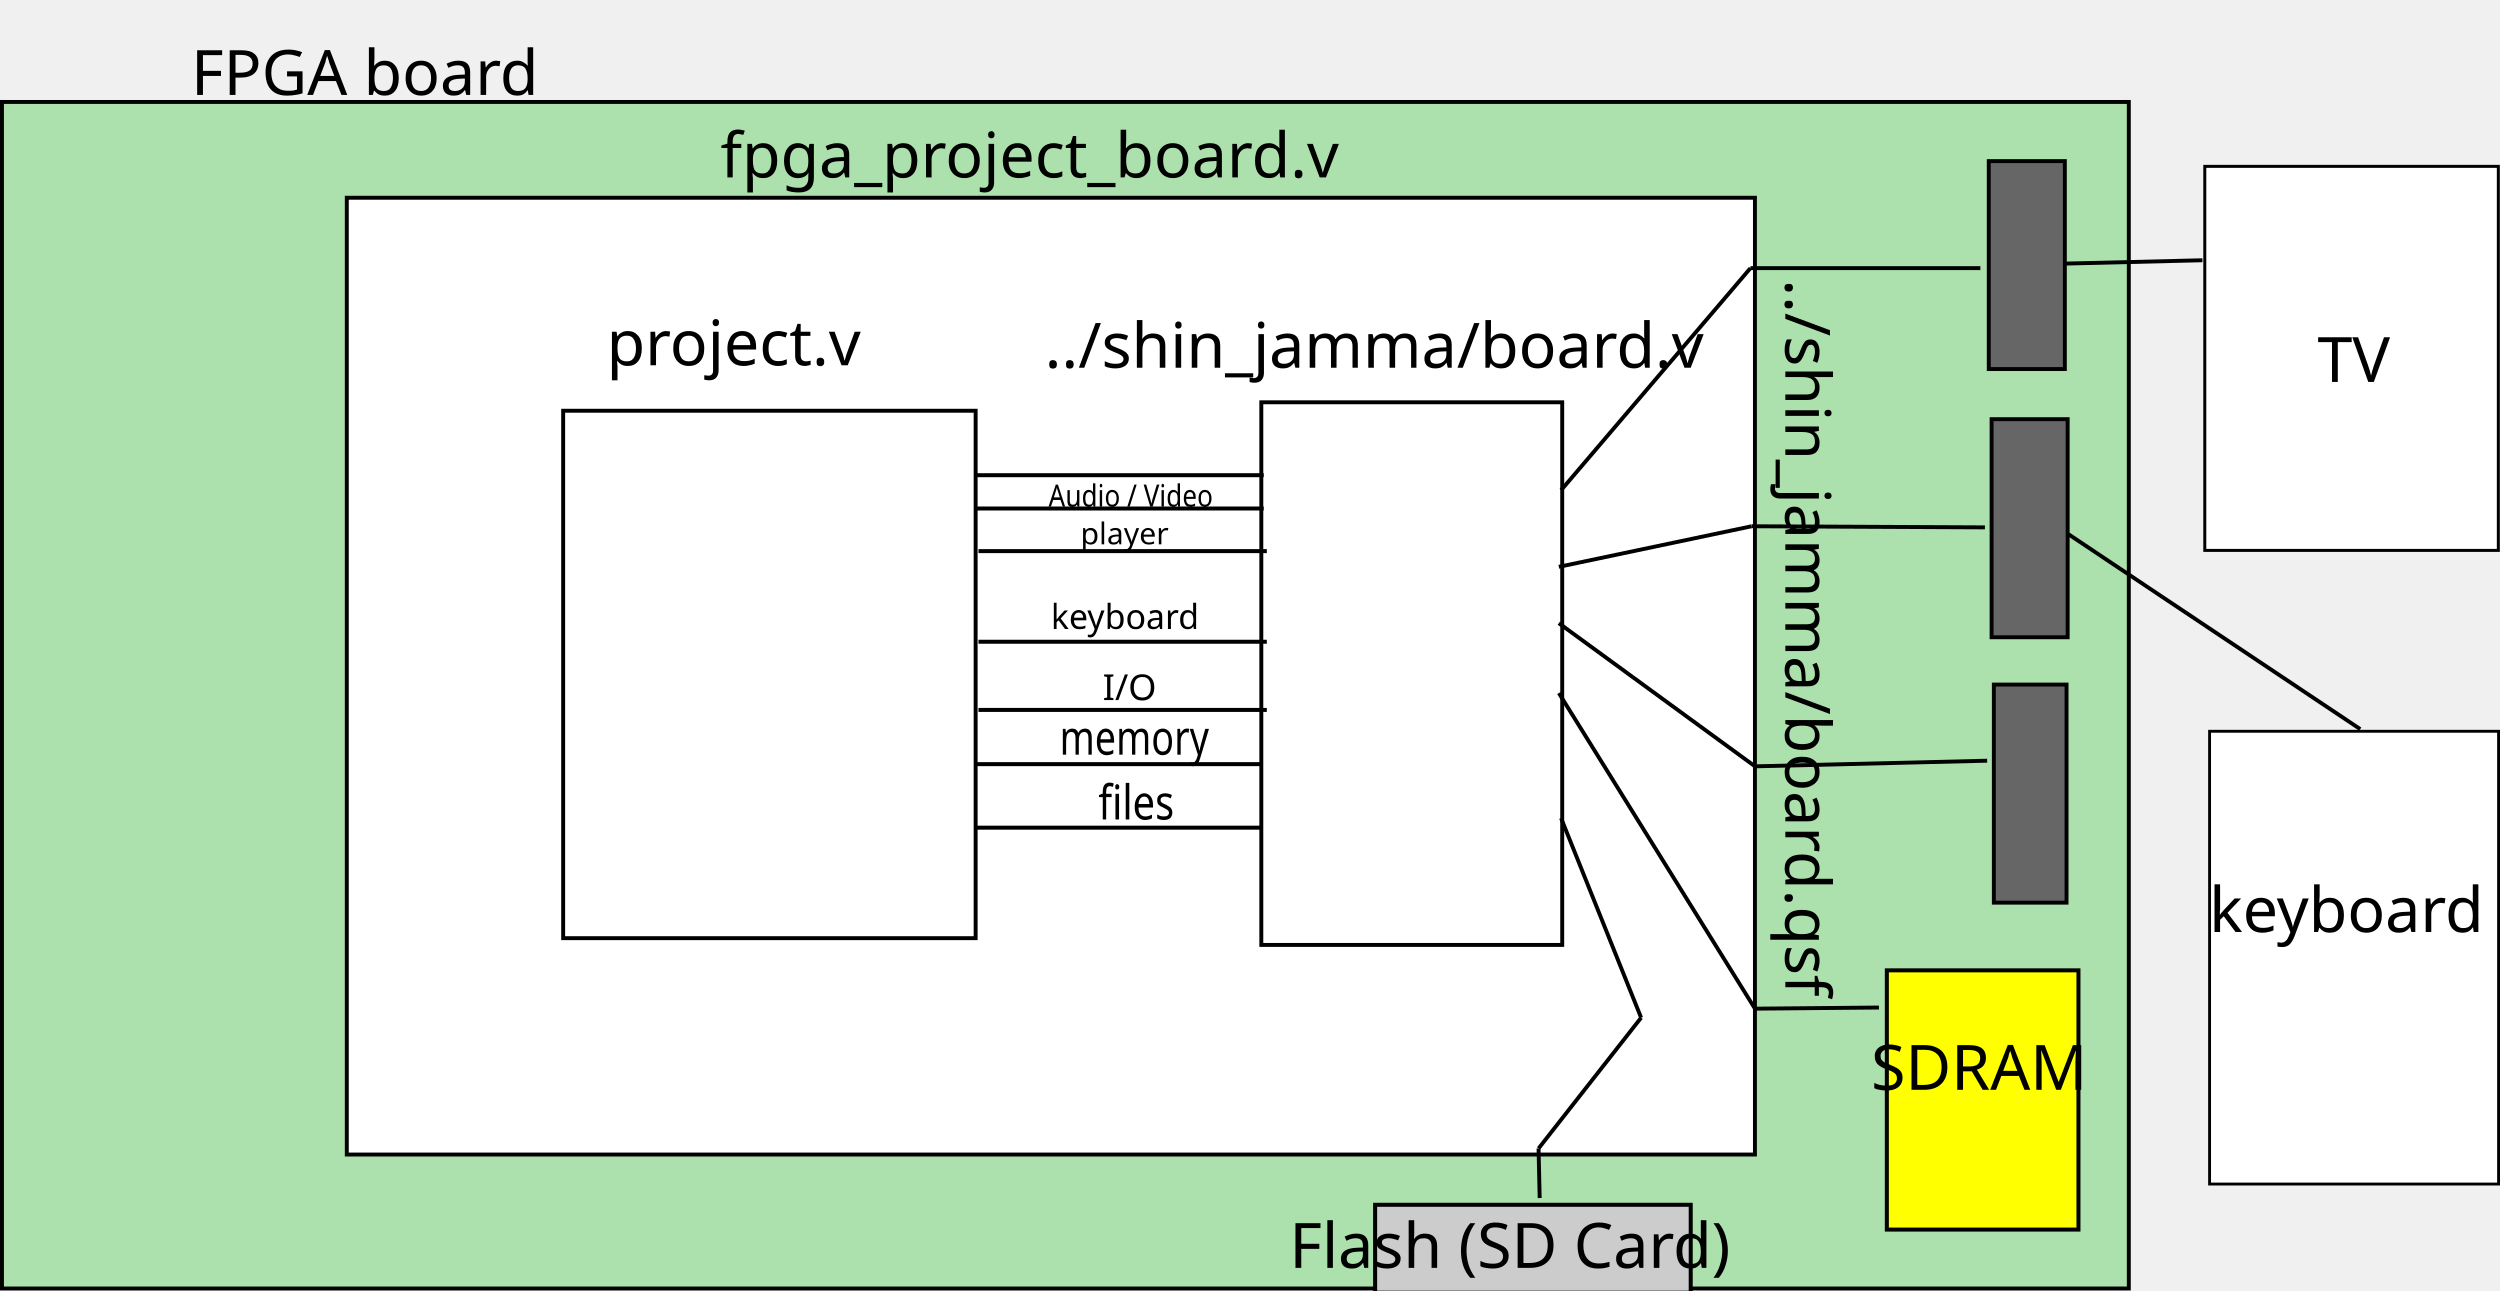
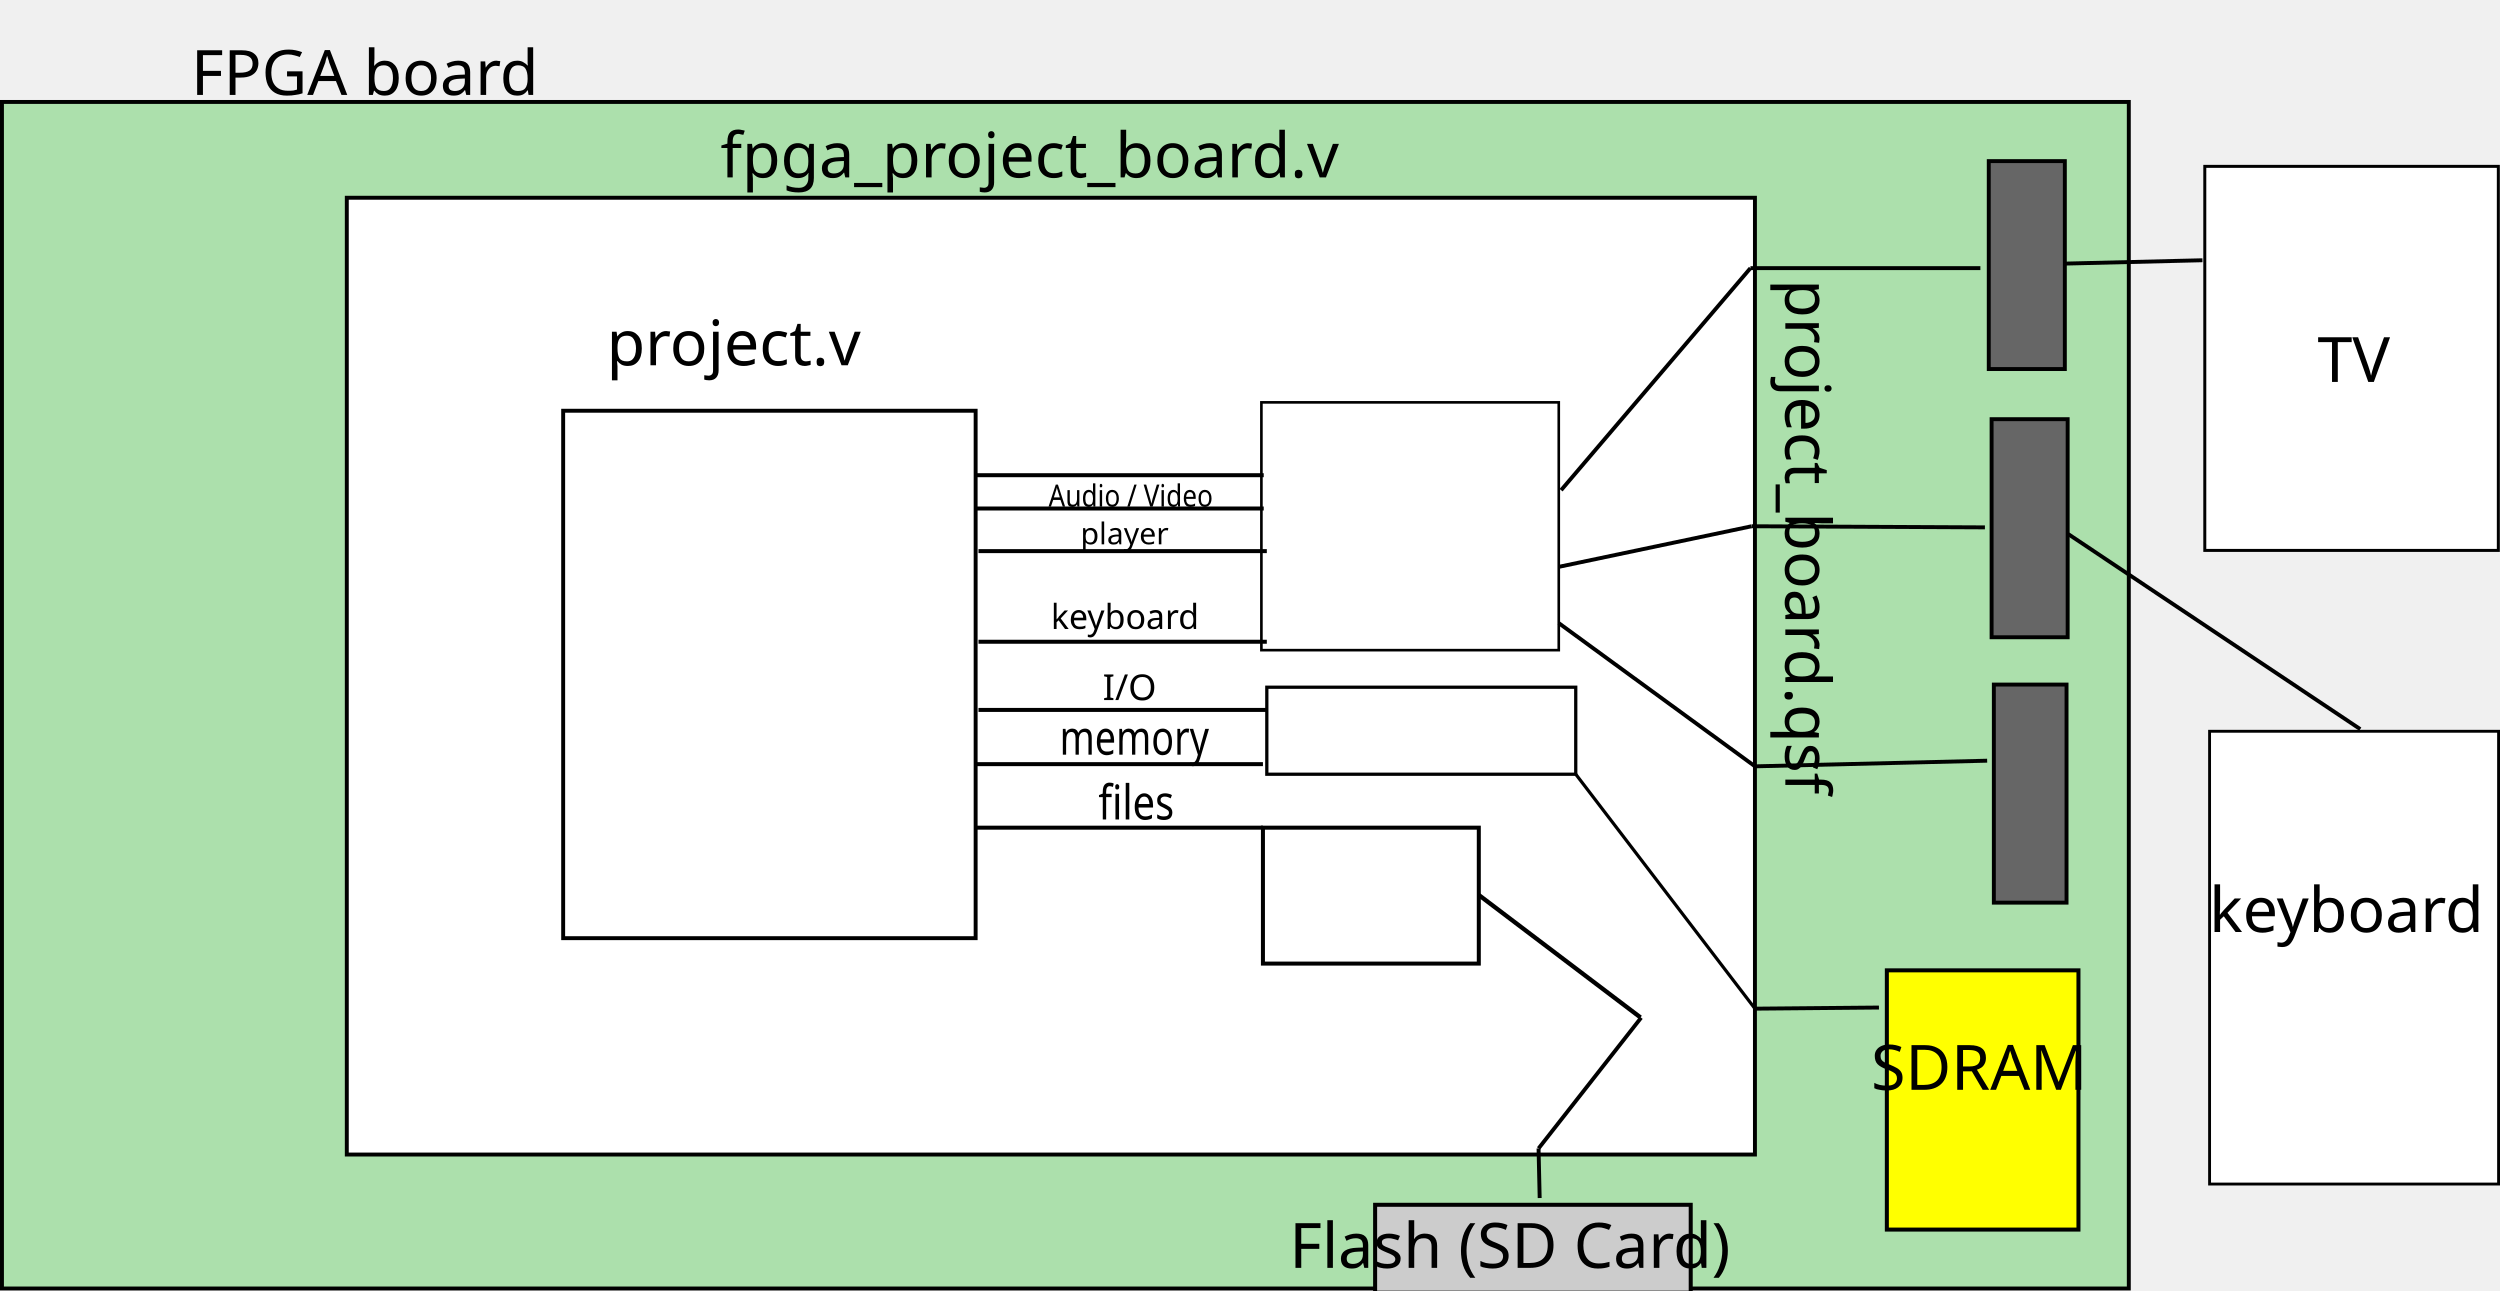
<svg xmlns="http://www.w3.org/2000/svg" width="168.831mm" height="87.147mm" viewBox="0 0 168.831 87.147" version="1.1" id="svg8">
  <defs id="defs2" />
  <g id="layer1" transform="translate(-27.83795,-59.55038)">
    <rect style="opacity:1;fill:#ace0ac;fill-opacity:1;stroke:#000000;stroke-width:0.265;stroke-miterlimit:4;stroke-dasharray:none;stroke-dashoffset:0;stroke-opacity:1" id="rect29" width="143.631" height="80.131" x="27.97" y="66.435" />
    <rect style="opacity:1;fill:#ffffff;fill-opacity:1;stroke:#000000;stroke-width:0.265;stroke-miterlimit:4;stroke-dasharray:none;stroke-dashoffset:0;stroke-opacity:1" id="rect41" width="95.095" height="64.614" x="51.258" y="72.905" />
    <rect style="opacity:1;fill:#ffffff;fill-opacity:1;stroke:#000000;stroke-width:0.202;stroke-miterlimit:4;stroke-dasharray:none;stroke-dashoffset:0;stroke-opacity:1" id="rect31" width="19.823" height="25.936" x="176.733" y="70.785" />
    <rect style="opacity:1;fill:#ffffff;fill-opacity:1;stroke:#000000;stroke-width:0.194;stroke-miterlimit:4;stroke-dasharray:none;stroke-dashoffset:0;stroke-opacity:1" id="rect33" width="19.517" height="30.577" x="177.056" y="108.935" />
    <rect style="opacity:1;fill:#666666;fill-opacity:1;stroke:#000000;stroke-width:0.265;stroke-miterlimit:4;stroke-dasharray:none;stroke-dashoffset:0;stroke-opacity:1" id="rect35" width="5.137" height="14.042" x="162.144" y="70.431" />
    <rect style="opacity:1;fill:#666666;fill-opacity:1;stroke:#000000;stroke-width:0.265;stroke-miterlimit:4;stroke-dasharray:none;stroke-dashoffset:0;stroke-opacity:1" id="rect37" width="5.137" height="14.727" x="162.335" y="87.859" />
    <rect style="opacity:1;fill:#666666;fill-opacity:1;stroke:#000000;stroke-width:0.265;stroke-miterlimit:4;stroke-dasharray:none;stroke-dashoffset:0;stroke-opacity:1" id="rect39" width="4.909" height="14.727" x="162.487" y="105.781" />
    <rect style="opacity:1;fill:#ffffff;fill-opacity:1;stroke:#000000;stroke-width:0.265;stroke-miterlimit:4;stroke-dasharray:none;stroke-dashoffset:0;stroke-opacity:1" id="rect43" width="27.855" height="35.618" x="65.87" y="87.289" />
-     <rect style="opacity:1;fill:#ffffff;fill-opacity:1;stroke:#000000;stroke-width:0.265;stroke-miterlimit:4;stroke-dasharray:none;stroke-dashoffset:0;stroke-opacity:1" id="rect45" width="20.32" height="36.645" x="113.018" y="86.718" />
+     <rect style="opacity:1;fill:#ffffff;fill-opacity:1;stroke:#000000;stroke-width:0.178;stroke-miterlimit:4;stroke-dasharray:none;stroke-dashoffset:0;stroke-opacity:1" id="rect45" width="20.082" height="16.734" x="113.023" y="86.723" />
    <path style="fill:none;fill-rule:evenodd;stroke:#000000;stroke-width:0.27;stroke-linecap:butt;stroke-linejoin:miter;stroke-miterlimit:4;stroke-dasharray:none;stroke-opacity:1" d="M 113.18,91.642 H 93.708" id="path4555" />
    <path id="path4557" d="M 113.18,93.891 H 93.708" style="fill:none;fill-rule:evenodd;stroke:#000000;stroke-width:0.27;stroke-linecap:butt;stroke-linejoin:miter;stroke-miterlimit:4;stroke-dasharray:none;stroke-opacity:1" />
    <path style="fill:none;fill-rule:evenodd;stroke:#000000;stroke-width:0.27;stroke-linecap:butt;stroke-linejoin:miter;stroke-miterlimit:4;stroke-dasharray:none;stroke-opacity:1" d="M 113.389,96.769 H 93.917" id="path4559" />
    <path id="path4561" d="M 113.389,102.889 H 93.917" style="fill:none;fill-rule:evenodd;stroke:#000000;stroke-width:0.27;stroke-linecap:butt;stroke-linejoin:miter;stroke-miterlimit:4;stroke-dasharray:none;stroke-opacity:1" />
    <path style="fill:none;fill-rule:evenodd;stroke:#000000;stroke-width:0.27;stroke-linecap:butt;stroke-linejoin:miter;stroke-miterlimit:4;stroke-dasharray:none;stroke-opacity:1" d="M 113.389,107.493 H 93.917" id="path4563" />
    <path id="path4565" d="M 113.127,111.155 H 93.655" style="fill:none;fill-rule:evenodd;stroke:#000000;stroke-width:0.27;stroke-linecap:butt;stroke-linejoin:miter;stroke-miterlimit:4;stroke-dasharray:none;stroke-opacity:1" />
    <path style="fill:none;fill-rule:evenodd;stroke:#000000;stroke-width:0.27;stroke-linecap:butt;stroke-linejoin:miter;stroke-miterlimit:4;stroke-dasharray:none;stroke-opacity:1" d="M 113.127,115.445 H 93.655" id="path4567" />
    <text xml:space="preserve" style="font-style:normal;font-variant:normal;font-weight:normal;font-stretch:normal;font-size:4.233px;line-height:100%;font-family:cmr10;-inkscape-font-specification:cmr10;text-align:start;letter-spacing:0px;word-spacing:0px;writing-mode:lr-tb;text-anchor:start;fill:#000000;fill-opacity:1;stroke:none;stroke-width:0.265px;stroke-linecap:butt;stroke-linejoin:miter;stroke-opacity:1" x="40.748" y="65.964" id="text4583">
      <tspan id="tspan4581" x="40.748" y="65.964" style="stroke-width:0.265px">FPGA board</tspan>
    </text>
    <text xml:space="preserve" style="font-style:normal;font-variant:normal;font-weight:normal;font-stretch:normal;font-size:4.233px;line-height:100%;font-family:cmr10;-inkscape-font-specification:cmr10;text-align:start;letter-spacing:0px;word-spacing:0px;writing-mode:lr-tb;text-anchor:start;fill:#000000;fill-opacity:1;stroke:none;stroke-width:0.265px;stroke-linecap:butt;stroke-linejoin:miter;stroke-opacity:1" x="76.491" y="71.534" id="text4587">
      <tspan id="tspan4585" x="76.491" y="71.534" style="stroke-width:0.265px">fpga_project_board.v</tspan>
    </text>
    <text xml:space="preserve" style="font-style:normal;font-variant:normal;font-weight:normal;font-stretch:normal;font-size:4.233px;line-height:100%;font-family:cmr10;-inkscape-font-specification:cmr10;text-align:start;letter-spacing:0px;word-spacing:0px;writing-mode:lr-tb;text-anchor:start;fill:#000000;fill-opacity:1;stroke:none;stroke-width:0.265px;stroke-linecap:butt;stroke-linejoin:miter;stroke-opacity:1" x="68.805" y="84.222" id="text4591">
      <tspan id="tspan4589" x="68.805" y="84.222" style="stroke-width:0.265px">project.v</tspan>
-     </text>
-     <text xml:space="preserve" style="font-style:normal;font-variant:normal;font-weight:normal;font-stretch:normal;font-size:4.233px;line-height:100%;font-family:cmr10;-inkscape-font-specification:cmr10;text-align:start;letter-spacing:0px;word-spacing:0px;writing-mode:lr-tb;text-anchor:start;fill:#000000;fill-opacity:1;stroke:none;stroke-width:0.265px;stroke-linecap:butt;stroke-linejoin:miter;stroke-opacity:1" x="98.381" y="84.383" id="text4595">
-       <tspan id="tspan4593" x="98.381" y="84.383" style="stroke-width:0.265px">../shin_jamma/board.v</tspan>
    </text>
    <flowRoot xml:space="preserve" id="flowRoot4597" style="font-style:normal;font-variant:normal;font-weight:normal;font-stretch:normal;font-size:16px;line-height:100%;font-family:cmr10;-inkscape-font-specification:cmr10;text-align:start;letter-spacing:0px;word-spacing:0px;writing-mode:lr-tb;text-anchor:start;fill:#000000;fill-opacity:1;stroke:none;stroke-width:1px;stroke-linecap:butt;stroke-linejoin:miter;stroke-opacity:1" transform="matrix(0.1359873,0,0,0.1914048,66.17282,39.51096)">
      <flowRegion id="flowRegion4599">
        <rect id="rect4601" width="82.28" height="18.988" x="243.964" y="255.727" />
      </flowRegion>
      <flowPara id="flowPara4603">system</flowPara>
    </flowRoot>
    <text xml:space="preserve" style="font-style:normal;font-variant:normal;font-weight:normal;font-stretch:normal;font-size:1.924px;line-height:100%;font-family:cmr10;-inkscape-font-specification:cmr10;text-align:start;letter-spacing:0px;word-spacing:0px;writing-mode:lr-tb;text-anchor:start;fill:#000000;fill-opacity:1;stroke:none;stroke-width:0.12px;stroke-linecap:butt;stroke-linejoin:miter;stroke-opacity:1" x="107.159" y="86.318" id="text4607" transform="scale(0.920569,1.086285)">
      <tspan id="tspan4605" x="107.159" y="86.318" style="stroke-width:0.12px">Audio / Video</tspan>
    </text>
    <text xml:space="preserve" style="font-style:normal;font-variant:normal;font-weight:normal;font-stretch:normal;font-size:2.035px;line-height:100%;font-family:cmr10;-inkscape-font-specification:cmr10;text-align:start;letter-spacing:0px;word-spacing:0px;writing-mode:lr-tb;text-anchor:start;fill:#000000;fill-opacity:1;stroke:none;stroke-width:0.127px;stroke-linecap:butt;stroke-linejoin:miter;stroke-opacity:1" x="100.608" y="96.499" id="text4611" transform="scale(1.00198,0.9980237)">
      <tspan id="tspan4609" x="100.608" y="96.499" style="stroke-width:0.127px">player</tspan>
    </text>
    <text xml:space="preserve" style="font-style:normal;font-variant:normal;font-weight:normal;font-stretch:normal;font-size:2.316px;line-height:100%;font-family:cmr10;-inkscape-font-specification:cmr10;text-align:start;letter-spacing:0px;word-spacing:0px;writing-mode:lr-tb;text-anchor:start;fill:#000000;fill-opacity:1;stroke:none;stroke-width:0.145px;stroke-linecap:butt;stroke-linejoin:miter;stroke-opacity:1" x="100.058" y="100.75" id="text4615" transform="scale(0.9874739,1.012685)">
      <tspan id="tspan4613" x="100.058" y="100.75" style="stroke-width:0.145px">keyboard</tspan>
    </text>
    <text xml:space="preserve" style="font-style:normal;font-variant:normal;font-weight:normal;font-stretch:normal;font-size:2.42px;line-height:100%;font-family:cmr10;-inkscape-font-specification:cmr10;text-align:start;letter-spacing:0px;word-spacing:0px;writing-mode:lr-tb;text-anchor:start;fill:#000000;fill-opacity:1;stroke:none;stroke-width:0.151px;stroke-linecap:butt;stroke-linejoin:miter;stroke-opacity:1" x="101.906" y="107.249" id="text4619" transform="scale(1.003933,0.9960828)">
      <tspan id="tspan4617" x="101.906" y="107.249" style="stroke-width:0.151px">I/O</tspan>
    </text>
    <text xml:space="preserve" style="font-style:normal;font-variant:normal;font-weight:normal;font-stretch:normal;font-size:2.873px;line-height:100%;font-family:cmr10;-inkscape-font-specification:cmr10;text-align:start;letter-spacing:0px;word-spacing:0px;writing-mode:lr-tb;text-anchor:start;fill:#000000;fill-opacity:1;stroke:none;stroke-width:0.18px;stroke-linecap:butt;stroke-linejoin:miter;stroke-opacity:1" x="112.17" y="97.928" id="text4623" transform="scale(0.8860706,1.128578)">
      <tspan id="tspan4621" x="112.17" y="97.928" style="stroke-width:0.18px">memory</tspan>
    </text>
    <text xml:space="preserve" style="font-style:normal;font-variant:normal;font-weight:normal;font-stretch:normal;font-size:2.957px;line-height:100%;font-family:cmr10;-inkscape-font-specification:cmr10;text-align:start;letter-spacing:0px;word-spacing:0px;writing-mode:lr-tb;text-anchor:start;fill:#000000;fill-opacity:1;stroke:none;stroke-width:0.185px;stroke-linecap:butt;stroke-linejoin:miter;stroke-opacity:1" x="112.129" y="104.528" id="text4627" transform="scale(0.9097806,1.099166)">
      <tspan id="tspan4625" x="112.129" y="104.528" style="stroke-width:0.185px">files</tspan>
    </text>
    <rect style="opacity:1;fill:#ffff00;fill-opacity:1;stroke:#000000;stroke-width:0.271;stroke-miterlimit:4;stroke-dasharray:none;stroke-dashoffset:0;stroke-opacity:1" id="rect4629" width="12.94" height="17.507" x="155.261" y="125.08" />
    <rect style="opacity:1;fill:#cccccc;fill-opacity:1;stroke:#000000;stroke-width:0.271;stroke-miterlimit:4;stroke-dasharray:none;stroke-dashoffset:0;stroke-opacity:1" id="rect4631" width="21.313" height="5.937" x="120.703" y="140.913" />
    <text xml:space="preserve" style="font-style:normal;font-variant:normal;font-weight:normal;font-stretch:normal;font-size:4.233px;line-height:100%;font-family:cmr10;-inkscape-font-specification:cmr10;text-align:start;letter-spacing:0px;word-spacing:0px;writing-mode:lr-tb;text-anchor:start;fill:#000000;fill-opacity:1;stroke:none;stroke-width:0.265px;stroke-linecap:butt;stroke-linejoin:miter;stroke-opacity:1" x="154.195" y="133.149" id="text4635">
      <tspan id="tspan4633" x="154.195" y="133.149" style="stroke-width:0.265px">SDRAM</tspan>
    </text>
    <text xml:space="preserve" style="font-style:normal;font-variant:normal;font-weight:normal;font-stretch:normal;font-size:4.233px;line-height:100%;font-family:cmr10;-inkscape-font-specification:cmr10;text-align:start;letter-spacing:0px;word-spacing:0px;writing-mode:lr-tb;text-anchor:start;fill:#000000;fill-opacity:1;stroke:none;stroke-width:0.265px;stroke-linecap:butt;stroke-linejoin:miter;stroke-opacity:1" x="114.918" y="145.175" id="text4639">
      <tspan id="tspan4637" x="114.918" y="145.175" style="stroke-width:0.265px">Flash (SD Card)</tspan>
    </text>
    <text xml:space="preserve" style="font-style:normal;font-variant:normal;font-weight:normal;font-stretch:normal;font-size:4.233px;line-height:100%;font-family:cmr10;-inkscape-font-specification:cmr10;text-align:start;letter-spacing:0px;word-spacing:0px;writing-mode:lr-tb;text-anchor:start;fill:#000000;fill-opacity:1;stroke:none;stroke-width:0.265px;stroke-linecap:butt;stroke-linejoin:miter;stroke-opacity:1" x="184.338" y="85.346" id="text4643">
      <tspan id="tspan4641" x="184.338" y="85.346" style="stroke-width:0.265px">TV</tspan>
    </text>
    <text xml:space="preserve" style="font-style:normal;font-variant:normal;font-weight:normal;font-stretch:normal;font-size:4.233px;line-height:100%;font-family:cmr10;-inkscape-font-specification:cmr10;text-align:start;letter-spacing:0px;word-spacing:0px;writing-mode:lr-tb;text-anchor:start;fill:#000000;fill-opacity:1;stroke:none;stroke-width:0.265px;stroke-linecap:butt;stroke-linejoin:miter;stroke-opacity:1" x="177.031" y="122.492" id="text4647">
      <tspan id="tspan4645" x="177.031" y="122.492" style="stroke-width:0.265px">keyboard</tspan>
    </text>
    <path style="fill:none;fill-rule:evenodd;stroke:#000000;stroke-width:0.265px;stroke-linecap:butt;stroke-linejoin:miter;stroke-opacity:1" d="m 167.211,77.354 9.363,-0.228" id="path4649" />
    <path style="display:inline;fill:none;fill-rule:evenodd;stroke:#000000;stroke-width:0.265px;stroke-linecap:butt;stroke-linejoin:miter;stroke-opacity:1" d="m 167.516,95.622 19.715,13.169" id="path4651" />
    <path style="fill:none;fill-rule:evenodd;stroke:#000000;stroke-width:0.265px;stroke-linecap:butt;stroke-linejoin:miter;stroke-opacity:1" d="m 146.05,77.658 h 15.528" id="path4653" />
    <path style="fill:none;fill-rule:evenodd;stroke:#000000;stroke-width:0.265px;stroke-linecap:butt;stroke-linejoin:miter;stroke-opacity:1" d="m 146.127,95.089 15.757,0.076" id="path4655" />
    <path style="fill:none;fill-rule:evenodd;stroke:#000000;stroke-width:0.265px;stroke-linecap:butt;stroke-linejoin:miter;stroke-opacity:1" d="m 146.355,111.303 15.68,-0.381" id="path4657" />
    <path style="fill:none;fill-rule:evenodd;stroke:#000000;stroke-width:0.265px;stroke-linecap:butt;stroke-linejoin:miter;stroke-opacity:1" d="m 146.355,127.668 8.373,-0.076" id="path4659" />
    <path style="fill:none;fill-rule:evenodd;stroke:#000000;stroke-width:0.265px;stroke-linecap:butt;stroke-linejoin:miter;stroke-opacity:1" d="m 131.74,137.107 0.076,3.349" id="path4661" />
    <path style="fill:none;fill-rule:evenodd;stroke:#000000;stroke-width:0.265px;stroke-linecap:butt;stroke-linejoin:miter;stroke-opacity:1" d="M 133.262,92.653 146.05,77.658" id="path4663" />
    <path style="fill:none;fill-rule:evenodd;stroke:#000000;stroke-width:0.265px;stroke-linecap:butt;stroke-linejoin:miter;stroke-opacity:1" d="m 133.11,97.83 13.016,-2.74" id="path4665" />
    <path style="fill:none;fill-rule:evenodd;stroke:#000000;stroke-width:0.265px;stroke-linecap:butt;stroke-linejoin:miter;stroke-opacity:1" d="m 133.11,101.635 13.245,9.667" id="path4667" />
-     <path style="fill:none;fill-rule:evenodd;stroke:#000000;stroke-width:0.265px;stroke-linecap:butt;stroke-linejoin:miter;stroke-opacity:1" d="m 133.11,106.355 13.245,21.313" id="path4669" />
-     <path style="display:inline;fill:none;fill-rule:evenodd;stroke:#000000;stroke-width:0.265px;stroke-linecap:butt;stroke-linejoin:miter;stroke-opacity:1" d="m 133.262,114.804 5.404,13.473" id="path4671" />
+     <path style="fill:none;fill-rule:evenodd;stroke:#000000;stroke-width:0.218px;stroke-linecap:butt;stroke-linejoin:miter;stroke-opacity:1" d="m 134.252,111.835 12.103,15.833" id="path4669" />
+     <path style="display:inline;fill:none;fill-rule:evenodd;stroke:#000000;stroke-width:0.295px;stroke-linecap:butt;stroke-linejoin:miter;stroke-opacity:1" d="m 127.71,119.996 10.915,8.266" id="path4671" />
    <path style="fill:none;fill-rule:evenodd;stroke:#000000;stroke-width:0.265px;stroke-linecap:butt;stroke-linejoin:miter;stroke-opacity:1" d="m 131.74,137.107 6.927,-8.83" id="path4673" />
    <text xml:space="preserve" style="font-style:normal;font-variant:normal;font-weight:normal;font-stretch:normal;font-size:4.233px;line-height:100%;font-family:cmr10;-inkscape-font-specification:cmr10;text-align:start;letter-spacing:0px;word-spacing:0px;writing-mode:lr-tb;text-anchor:start;fill:#000000;fill-opacity:1;stroke:none;stroke-width:0.265px;stroke-linecap:butt;stroke-linejoin:miter;stroke-opacity:1" x="78.409" y="-148.41" id="text4677" transform="rotate(90)">
-       <tspan id="tspan4675" x="78.409" y="-148.41" style="stroke-width:0.265px">../shin_jamma/board.qsf</tspan>
+       <tspan id="tspan4675" x="78.409" y="-148.41" style="stroke-width:0.265px">project_board.qsf</tspan>
    </text>
+     <rect style="opacity:1;fill:none;fill-opacity:1;stroke:#000000;stroke-width:0.22;stroke-miterlimit:4;stroke-dasharray:none;stroke-dashoffset:0;stroke-opacity:1" id="rect1023" width="20.863" height="5.876" x="113.389" y="105.96" />
+     <rect style="opacity:1;fill:none;fill-opacity:1;stroke:#000000;stroke-width:0.271;stroke-miterlimit:4;stroke-dasharray:none;stroke-dashoffset:0;stroke-opacity:1" id="rect1025" width="14.578" height="9.179" x="113.127" y="115.445" />
+     <flowRoot xml:space="preserve" id="flowRoot1027" style="font-style:normal;font-variant:normal;font-weight:normal;font-stretch:normal;font-size:16px;line-height:100%;font-family:cmr10;-inkscape-font-specification:cmr10;text-align:start;letter-spacing:0px;word-spacing:0px;writing-mode:lr-tb;text-anchor:start;fill:#000000;fill-opacity:1;stroke:none;stroke-width:1px;stroke-linecap:butt;stroke-linejoin:miter;stroke-opacity:1" transform="matrix(0.3420128,0,0,0.3689981,7.91736,47.90028)">
+       <flowRegion id="flowRegion1029">
+         <rect id="rect1031" width="75.328" height="23.387" x="322.552" y="121.29" />
+       </flowRegion>
+       <flowPara id="flowPara1033">KAV adapter</flowPara>
+     </flowRoot>
+     <flowRoot xml:space="preserve" id="flowRoot1035" style="font-style:normal;font-variant:normal;font-weight:normal;font-stretch:normal;font-size:16px;line-height:100%;font-family:cmr10;-inkscape-font-specification:cmr10;text-align:start;letter-spacing:0px;word-spacing:0px;writing-mode:lr-tb;text-anchor:start;fill:#000000;fill-opacity:1;stroke:none;stroke-width:1px;stroke-linecap:butt;stroke-linejoin:miter;stroke-opacity:1" transform="matrix(0.2645833,0,0,0.2645833,32.25283,60.31156)">
+       <flowRegion id="flowRegion1037">
+         <rect id="rect1039" width="78.852" height="22.207" x="323.343" y="175.405" />
+       </flowRegion>
+       <flowPara id="flowPara1041">mem</flowPara>
+     </flowRoot>
+     <flowRoot xml:space="preserve" id="flowRoot1043" style="font-style:normal;font-variant:normal;font-weight:normal;font-stretch:normal;font-size:16px;line-height:100%;font-family:cmr10;-inkscape-font-specification:cmr10;text-align:start;letter-spacing:0px;word-spacing:0px;writing-mode:lr-tb;text-anchor:start;fill:#000000;fill-opacity:1;stroke:none;stroke-width:1px;stroke-linecap:butt;stroke-linejoin:miter;stroke-opacity:1" transform="matrix(0.2645833,0,0,0.2645833,31.33941,61.83394)">
+       <flowRegion id="flowRegion1045">
+         <rect id="rect1047" width="55.099" height="34.69" x="322.354" y="211.255" />
+       </flowRegion>
+       <flowPara id="flowPara1049">FAT</flowPara>
+     </flowRoot>
  </g>
</svg>
